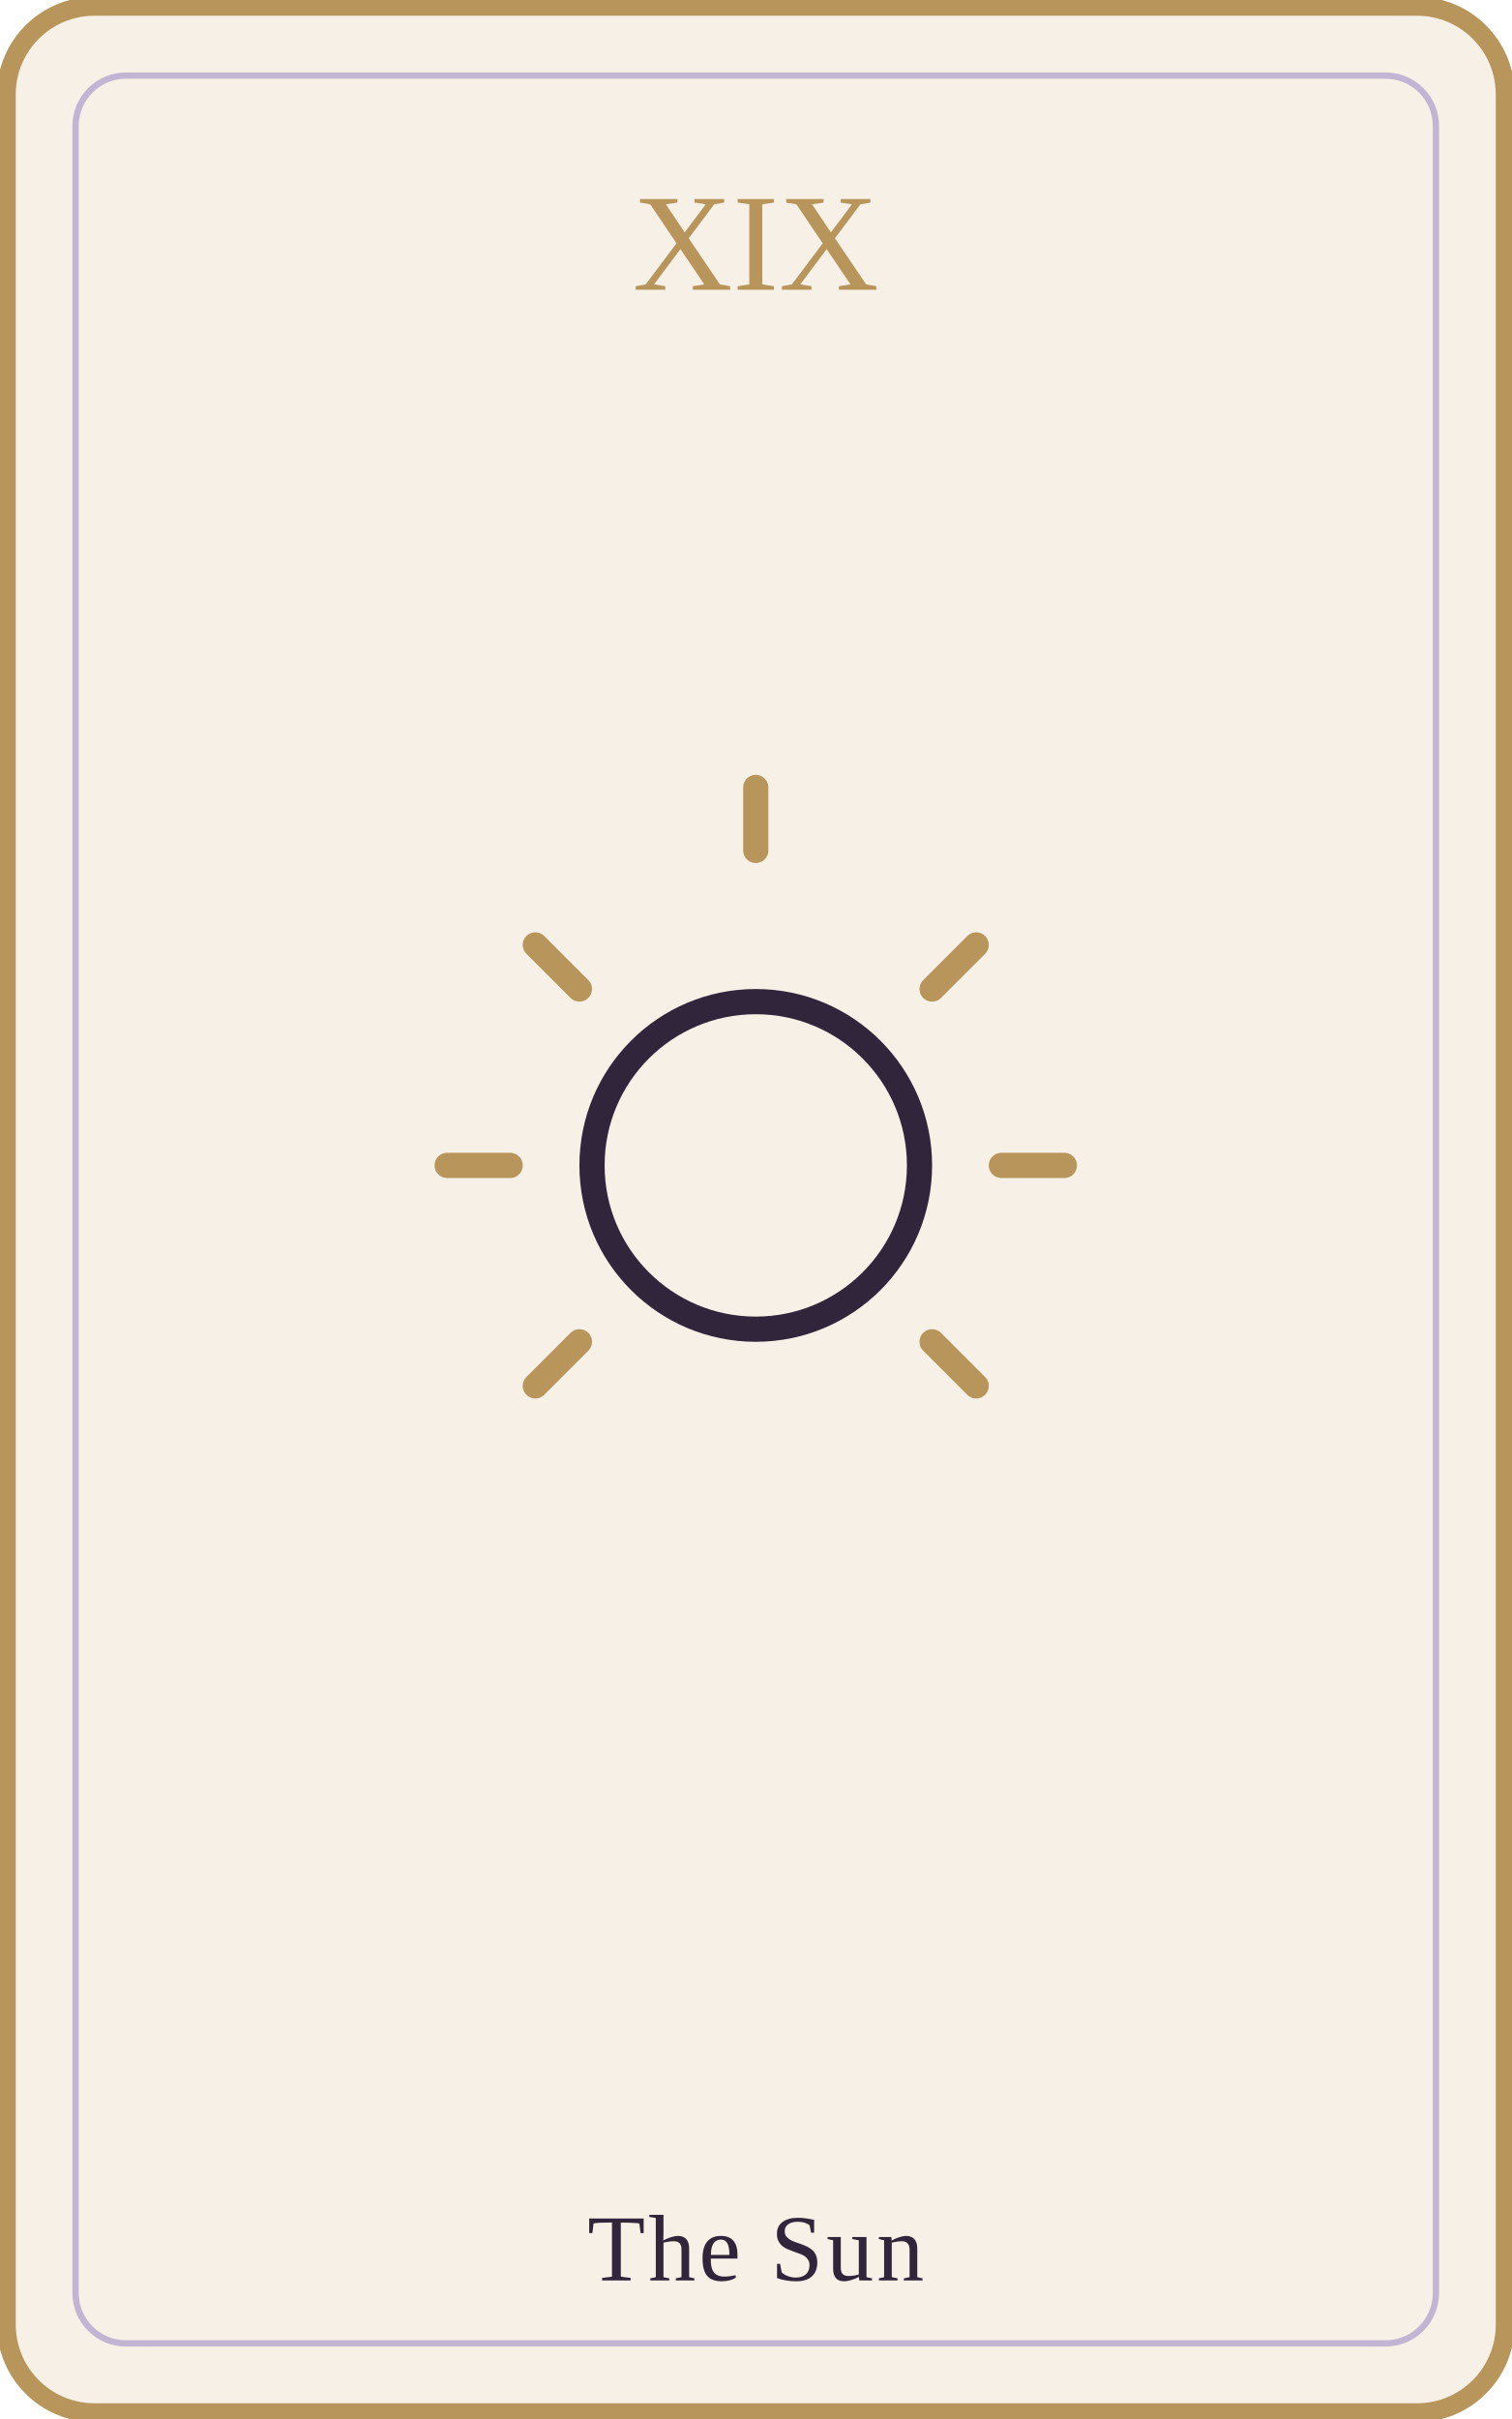
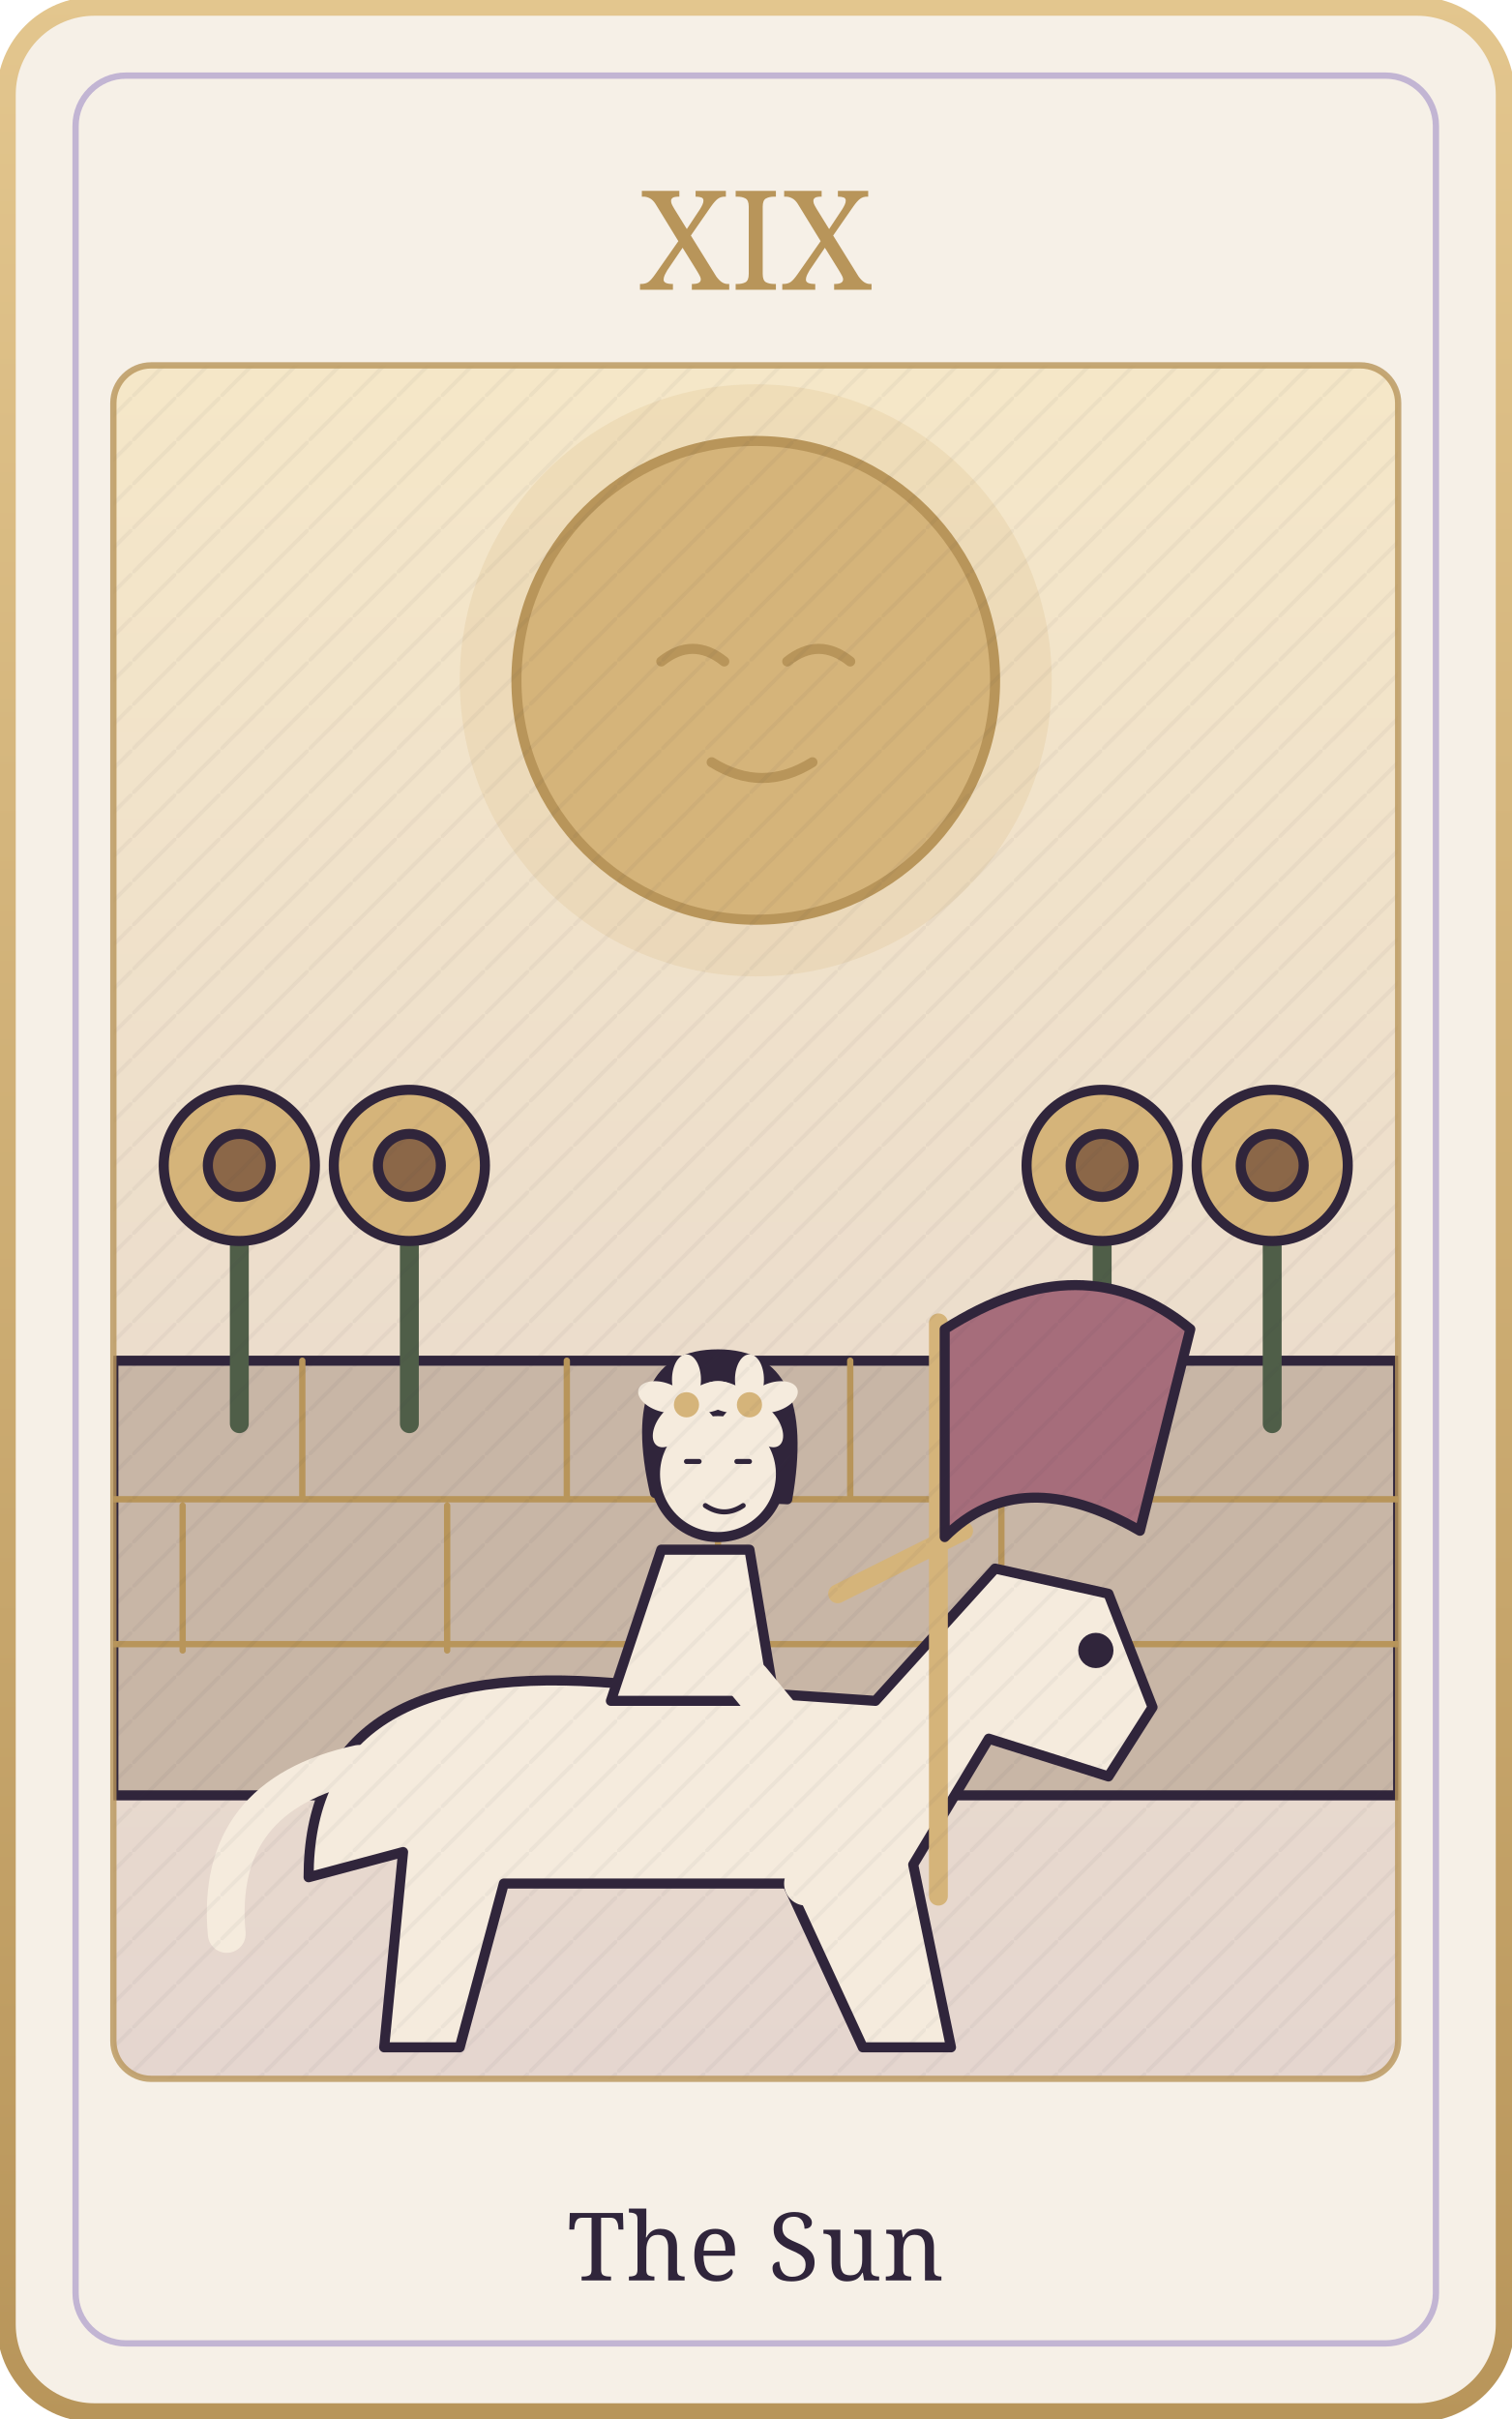
<svg xmlns="http://www.w3.org/2000/svg" viewBox="0 0 240 384" role="img" aria-label="The Sun">
-   <rect x="1" y="1" width="238" height="382" rx="14" fill="#f6f0e7" stroke="#b8955a" stroke-width="3" />
-   <rect x="12" y="12" width="216" height="360" rx="8" fill="none" stroke="#ac9bcb" stroke-width="1" opacity="0.7" />
-   <text x="120" y="46" text-anchor="middle" font-family="Georgia, 'Times New Roman', serif" font-size="22" fill="#b8955a">XIX</text>
-   <g stroke="#30253b" stroke-width="4" fill="none" stroke-linecap="round" stroke-linejoin="round">
-     <circle cx="120" cy="185" r="26" />
-     <g stroke="#b8955a">
-       <line x1="120" y1="135" x2="120" y2="125" />
-       <line x1="159" y1="185" x2="169" y2="185" />
-       <line x1="81" y1="185" x2="71" y2="185" />
-       <line x1="148" y1="157" x2="155" y2="150" />
-       <line x1="92" y1="157" x2="85" y2="150" />
-       <line x1="148" y1="213" x2="155" y2="220" />
-       <line x1="92" y1="213" x2="85" y2="220" />
-     </g>
+   <defs>
+     <linearGradient id="gold" x2="0" y2="1">
+       <stop stop-color="#e3c68e" />
+       <stop offset="1" stop-color="#b8955a" />
+     </linearGradient>
+     <linearGradient id="sky" x2="0" y2="1">
+       <stop stop-color="#211b30" />
+       <stop offset="1" stop-color="#625173" />
+     </linearGradient>
+     <linearGradient id="day" x2="0" y2="1">
+       <stop stop-color="#f5e7c8" />
+       <stop offset="1" stop-color="#e5d6cf" />
+     </linearGradient>
+     <pattern id="engraving" width="7" height="7" patternUnits="userSpaceOnUse">
+       <path d="M0 7 L7 0" stroke="#30253b" opacity=".045" stroke-width=".6" />
+     </pattern>
+     <clipPath id="picture">
+       <rect x="18" y="58" width="204" height="272" rx="6" />
+     </clipPath>
+   </defs>
+   <rect x="1" y="1" width="238" height="382" rx="14" fill="#f6f0e7" stroke="url(#gold)" stroke-width="3" />
+   <rect x="12" y="12" width="216" height="360" rx="8" fill="none" stroke="#ac9bcb" opacity=".7" />
+   <text x="120" y="46" text-anchor="middle" font-family="Georgia,serif" font-size="22" fill="#b8955a">XIX</text>
+   <g clip-path="url(#picture)" stroke="#30253b" stroke-width="1.6" stroke-linejoin="round" stroke-linecap="round">
+     <rect x="18" y="58" width="204" height="272" fill="url(#day)" stroke="none" />
+     <circle cx="120" cy="108" r="47" fill="#d5b47a" opacity=".2" stroke="none" />
+     <circle cx="120" cy="108" r="38" fill="#d5b47a" stroke="#b8955a" />
+     <path d="M105 105 q5-4 10 0 m10 0 q5-4 10 0 m-22 16 q8 5 16 0" fill="none" stroke="#b8955a" />
+     <rect x="18" y="216" width="204" height="69" fill="#c8b6a6" />
+     <path d="M18 238 h204 m-204 23 h204 m-174-45 v22 m42-22 v22 m45-22 v22 m45-22 v22 m-151 1 v23 m42-23 v23 m43-23 v23 m45-23 v23" fill="none" stroke="#b8955a" stroke-width="1" />
+     <path d="M38 226 v-39" fill="none" stroke="#4f5e48" stroke-width="3" />
+     <circle cx="38" cy="185" r="12" fill="#d5b47a" />
+     <circle cx="38" cy="185" r="5" fill="#8b6748" />
+     <path d="M65 226 v-39" fill="none" stroke="#4f5e48" stroke-width="3" />
+     <circle cx="65" cy="185" r="12" fill="#d5b47a" />
+     <circle cx="65" cy="185" r="5" fill="#8b6748" />
+     <path d="M175 226 v-39" fill="none" stroke="#4f5e48" stroke-width="3" />
+     <circle cx="175" cy="185" r="12" fill="#d5b47a" />
+     <circle cx="175" cy="185" r="5" fill="#8b6748" />
+     <path d="M202 226 v-39" fill="none" stroke="#4f5e48" stroke-width="3" />
+     <circle cx="202" cy="185" r="12" fill="#d5b47a" />
+     <circle cx="202" cy="185" r="5" fill="#8b6748" />
+     <path d="M49 298 Q49 264 95 267 L139 270 L158 249 L176 253 L183 271 L176 282 L157 276 L145 296 L151 325 L137 325 L125 299 L80 299 L73 325 L61 325 L64 294 Z" fill="#f5ebdd" />
+     <path d="M57 280 q-23 5-21 27" fill="none" stroke="#f5ebdd" stroke-width="6" />
+     <circle cx="174" cy="262" r="2" fill="#30253b" />
+     <path d="M104 237 q-5-22 10-22 q15 0 11 23 Z" fill="#30253b" />
+     <circle cx="114" cy="234" r="10" fill="#f5ebdd" />
+     <path d="M109 232 h2 m6 0 h2 m-7 7 q3 2 6 0" fill="none" stroke-width=".8" />
+     <path d="M105 246 l-8 24 h26 l-4-24 Z" fill="#f5ebdd" />
+     <path d="M119 267 l14 17 l-5 15" fill="none" stroke="#f5ebdd" stroke-width="7" />
+     <ellipse cx="109" cy="219" rx="2.3" ry="4" fill="#f5ebdd" stroke="none" transform="rotate(0 109 223)" />
+     <ellipse cx="109" cy="219" rx="2.3" ry="4" fill="#f5ebdd" stroke="none" transform="rotate(72 109 223)" />
+     <ellipse cx="109" cy="219" rx="2.3" ry="4" fill="#f5ebdd" stroke="none" transform="rotate(144 109 223)" />
+     <ellipse cx="109" cy="219" rx="2.3" ry="4" fill="#f5ebdd" stroke="none" transform="rotate(216 109 223)" />
+     <ellipse cx="109" cy="219" rx="2.3" ry="4" fill="#f5ebdd" stroke="none" transform="rotate(288 109 223)" />
+     <circle cx="109" cy="223" r="2" fill="#d5b47a" stroke="none" />
+     <ellipse cx="119" cy="219" rx="2.3" ry="4" fill="#f5ebdd" stroke="none" transform="rotate(0 119 223)" />
+     <ellipse cx="119" cy="219" rx="2.3" ry="4" fill="#f5ebdd" stroke="none" transform="rotate(72 119 223)" />
+     <ellipse cx="119" cy="219" rx="2.3" ry="4" fill="#f5ebdd" stroke="none" transform="rotate(144 119 223)" />
+     <ellipse cx="119" cy="219" rx="2.3" ry="4" fill="#f5ebdd" stroke="none" transform="rotate(216 119 223)" />
+     <ellipse cx="119" cy="219" rx="2.3" ry="4" fill="#f5ebdd" stroke="none" transform="rotate(288 119 223)" />
+     <circle cx="119" cy="223" r="2" fill="#d5b47a" stroke="none" />
+     <path d="M133 253 l20-10 M149 210 v91" fill="none" stroke="#d5b47a" stroke-width="3" />
+     <path d="M150 211 q22-14 39 0 l-8 32 q-19-11-31 1 Z" fill="#a66d7b" />
+     <rect x="18" y="58" width="204" height="272" fill="url(#engraving)" stroke="none" />
  </g>
-   <text x="120" y="362" text-anchor="middle" font-family="Georgia, 'Times New Roman', serif" font-size="15" fill="#30253b" letter-spacing="0.5">The Sun</text>
+   <rect x="18" y="58" width="204" height="272" rx="6" fill="none" stroke="#b8955a" opacity=".8" />
+   <text x="120" y="362" text-anchor="middle" font-family="Georgia,serif" font-size="15" fill="#30253b" letter-spacing=".3">The Sun</text>
</svg>
